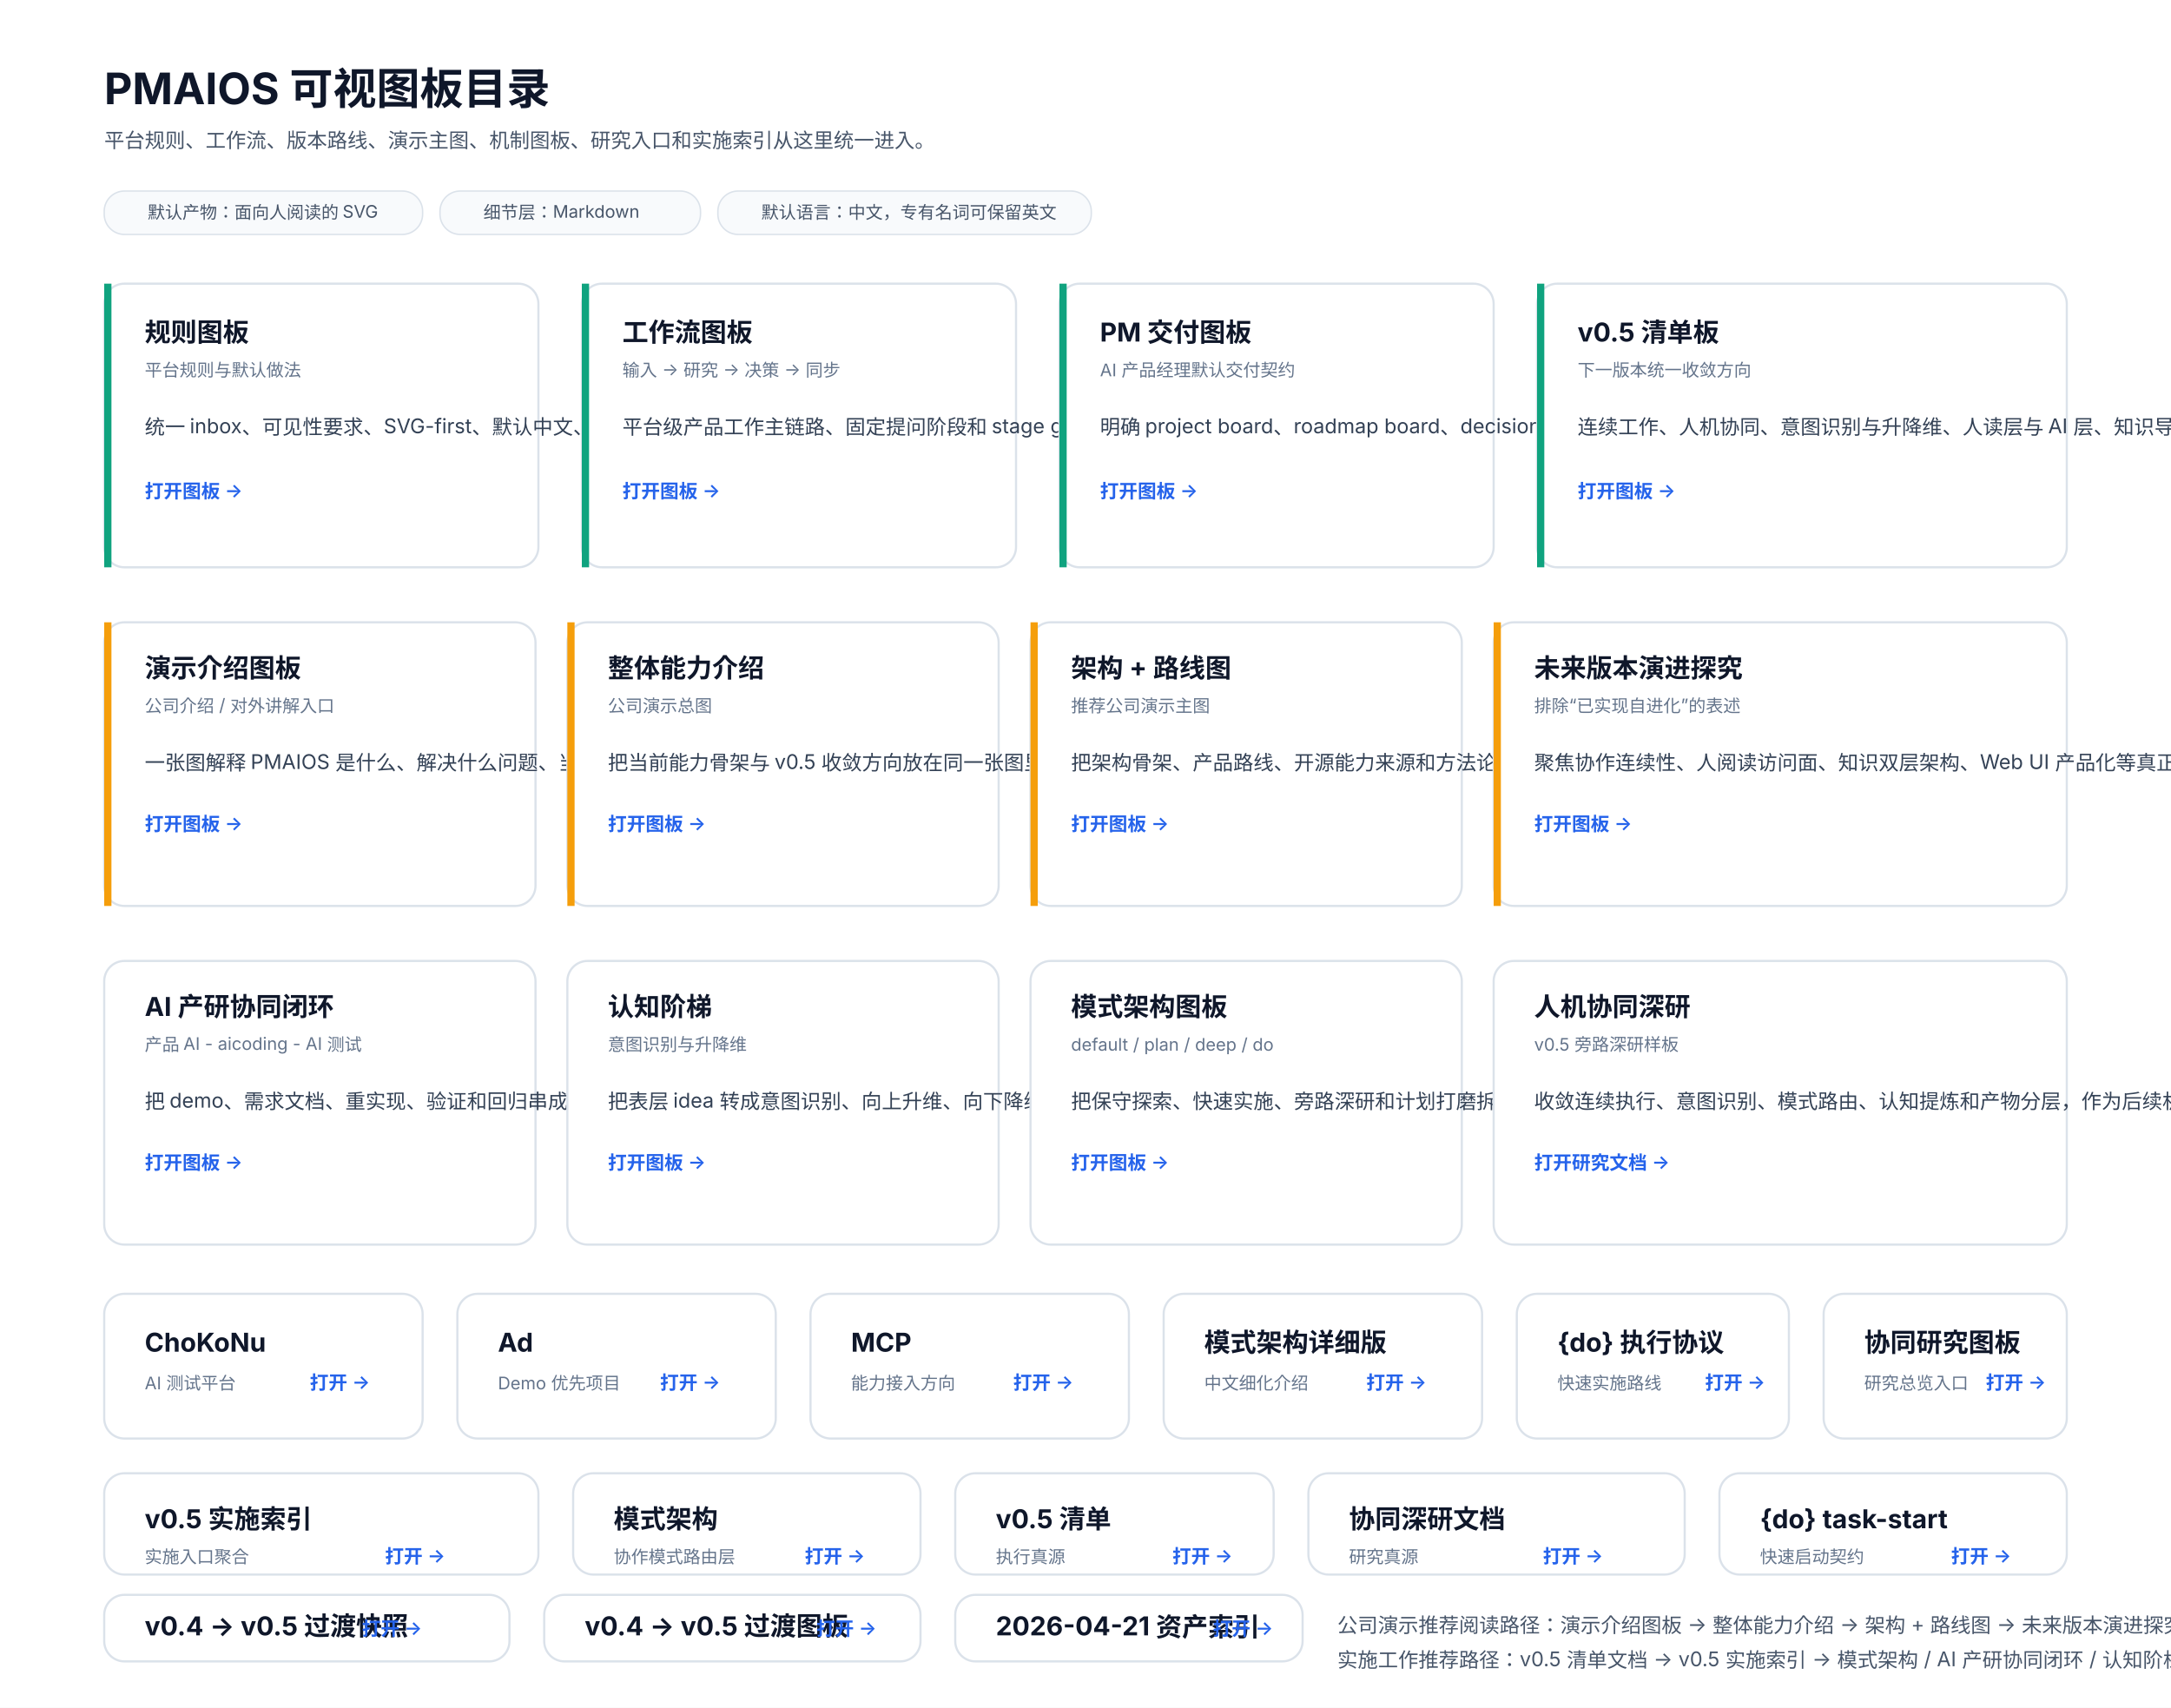
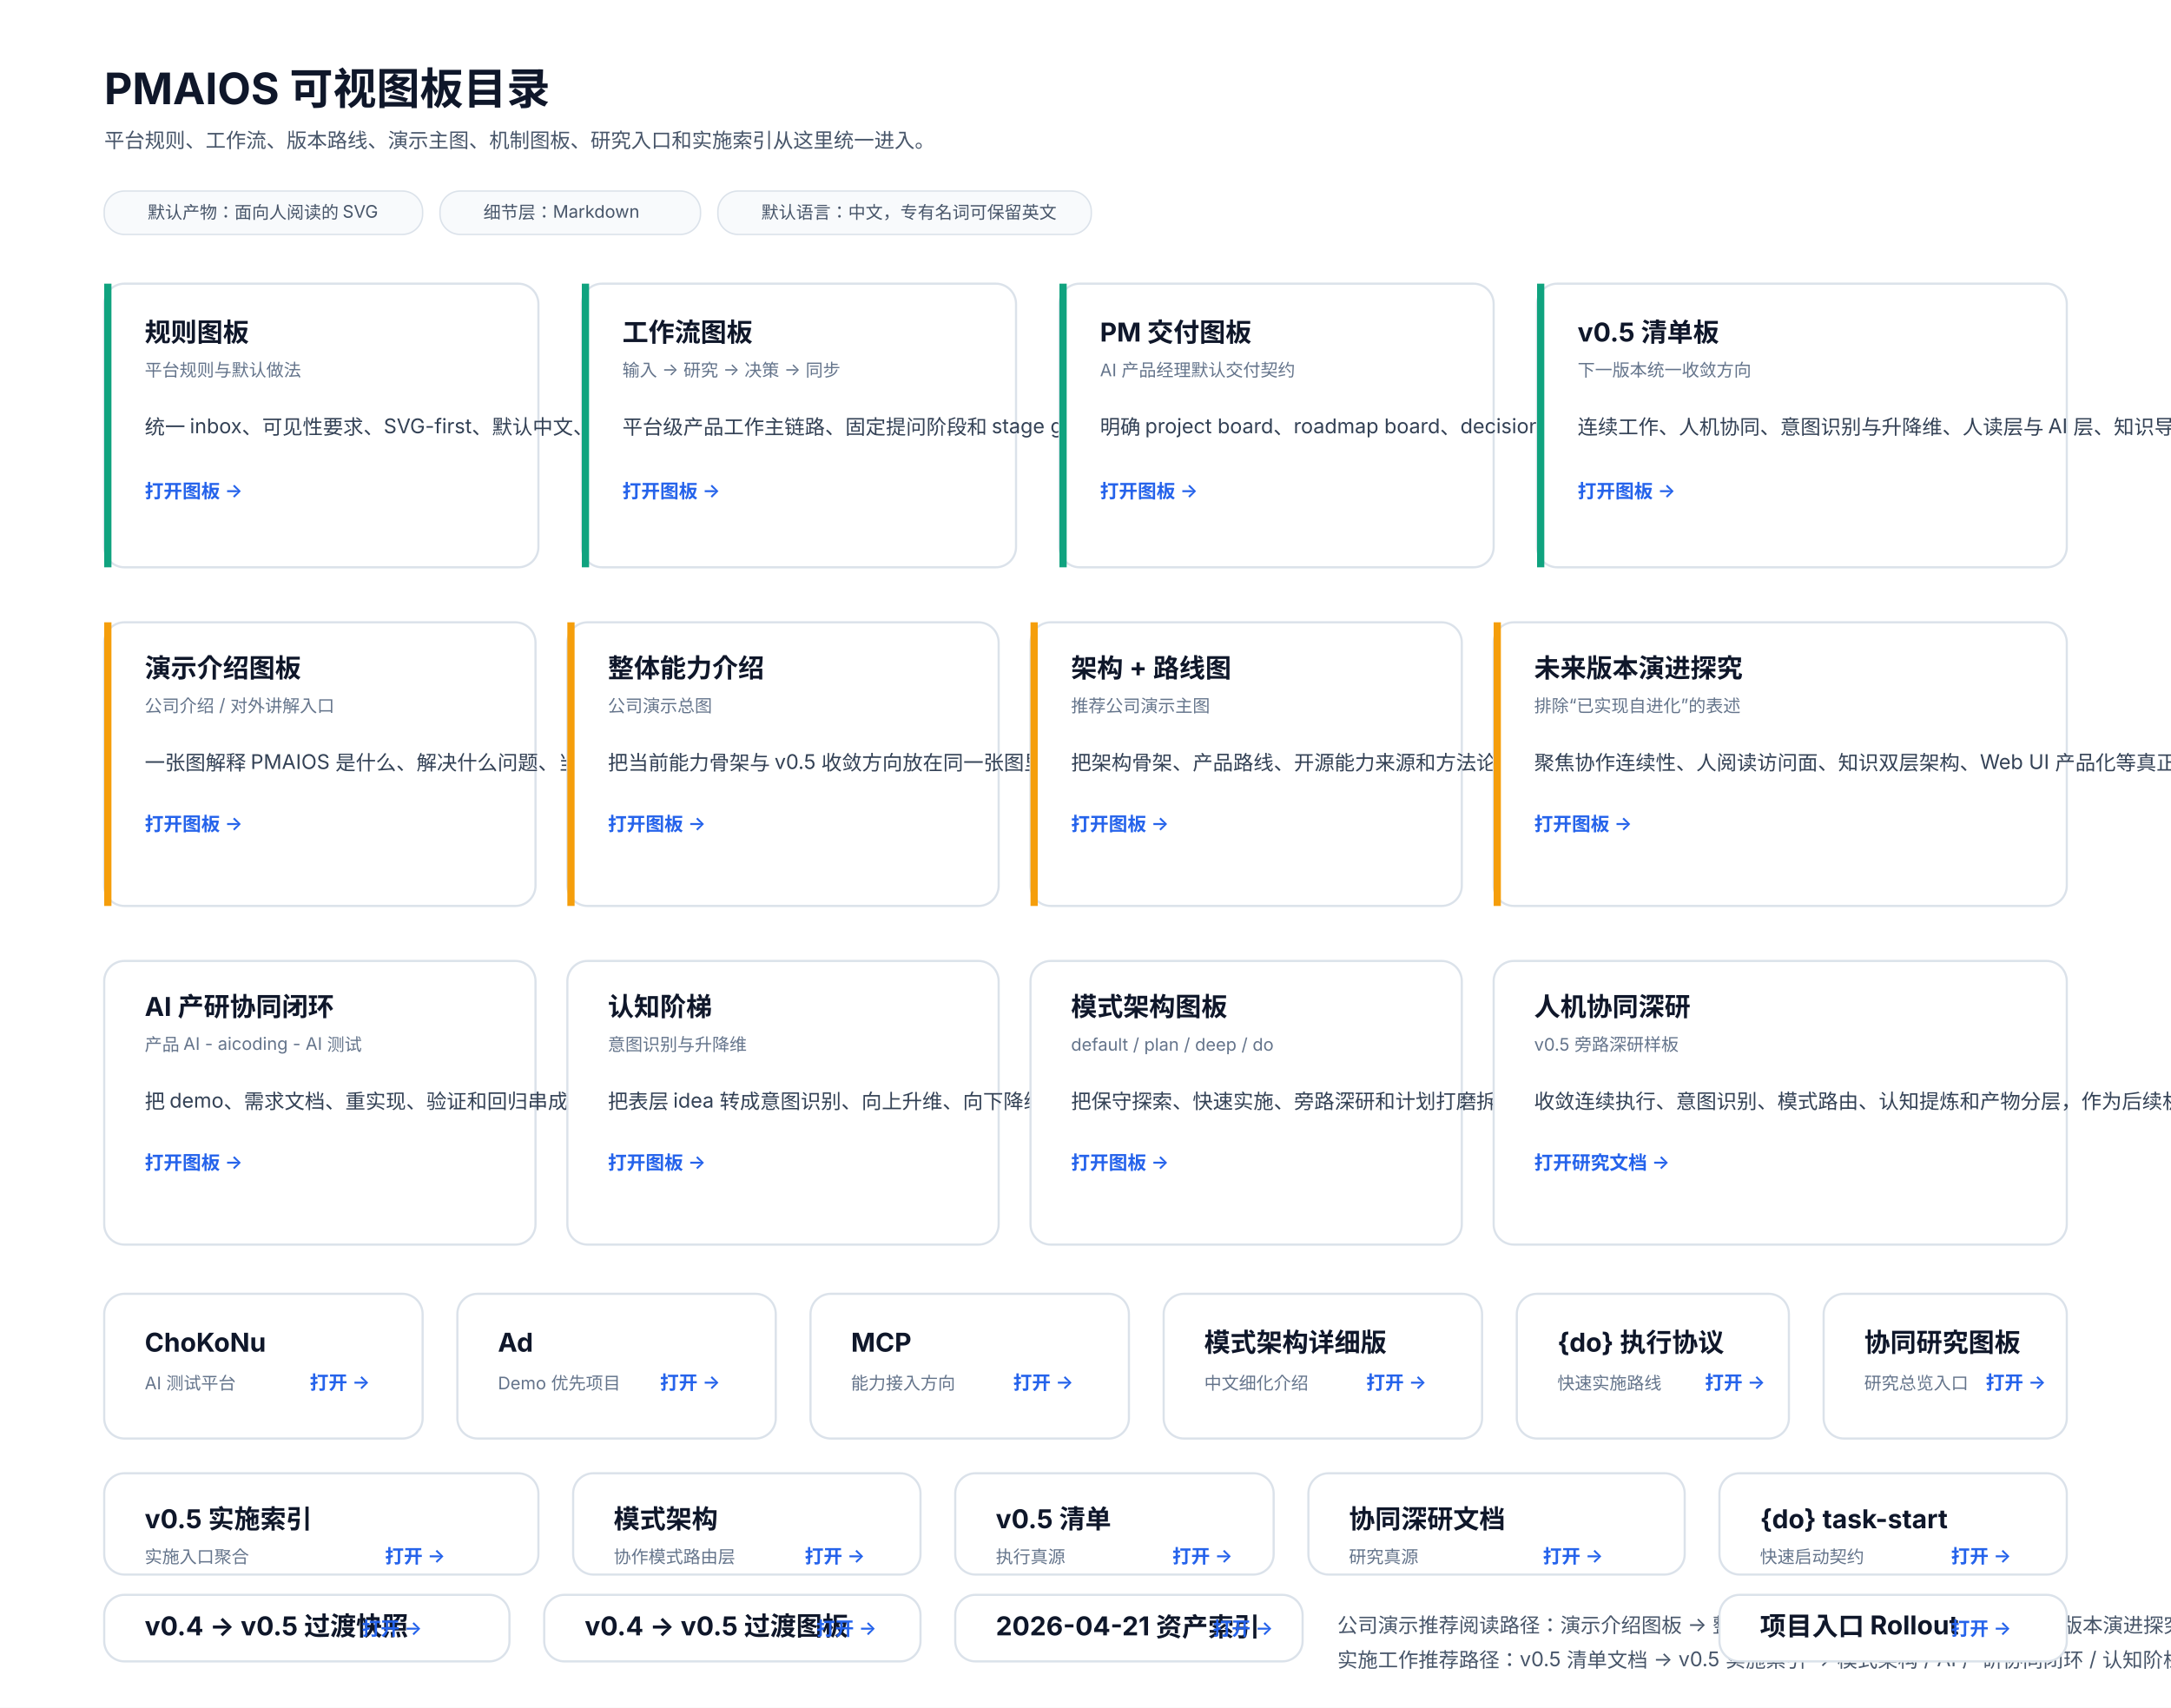
<svg xmlns="http://www.w3.org/2000/svg" viewBox="0 0 1500 1180" width="1500" height="1180">
  <style>
    text { font-family: -apple-system, BlinkMacSystemFont, 'Segoe UI', 'PingFang SC', 'Microsoft YaHei', sans-serif; }
    .title { fill: #0f172a; font-size: 30px; font-weight: 700; }
    .sub { fill: #475569; font-size: 14px; }
    .card { fill: #ffffff; stroke: #dbe2ea; stroke-width: 1.5; rx: 14; }
    .cardTitle { fill: #0f172a; font-size: 18px; font-weight: 700; }
    .cardMeta { fill: #64748b; font-size: 12px; }
    .cardBody { fill: #334155; font-size: 14px; }
    .chip { fill: #f8fafc; stroke: #dbe2ea; stroke-width: 1; rx: 14; }
    .chipText { fill: #475569; font-size: 12px; }
    .linkText { fill: #2563eb; font-size: 13px; font-weight: 600; }
  </style>
  <rect width="1500" height="1180" fill="#ffffff" />
  <text x="72" y="72" class="title">PMAIOS 可视图板目录</text>
  <text x="72" y="102" class="sub">平台规则、工作流、版本路线、演示主图、机制图板、研究入口和实施索引从这里统一进入。</text>
  <rect x="72" y="132" width="220" height="30" class="chip" />
  <text x="102" y="151" class="chipText">默认产物：面向人阅读的 SVG</text>
  <rect x="304" y="132" width="180" height="30" class="chip" />
  <text x="334" y="151" class="chipText">细节层：Markdown</text>
  <rect x="496" y="132" width="258" height="30" class="chip" />
  <text x="526" y="151" class="chipText">默认语言：中文，专有名词可保留英文</text>
  <a href="pmaios-rules.svg">
    <rect x="72" y="196" width="300" height="196" class="card" />
    <rect x="72" y="196" width="5" height="196" fill="#10a37f" />
    <text x="100" y="236" class="cardTitle">规则图板</text>
    <text x="100" y="260" class="cardMeta">平台规则与默认做法</text>
    <text x="100" y="300" class="cardBody">统一 inbox、可见性要求、SVG-first、默认中文、idea 先完善后实施等平台级规则。</text>
    <text x="100" y="344" class="linkText">打开图板 -&gt;</text>
  </a>
  <a href="pmaios-workflow.svg">
    <rect x="402" y="196" width="300" height="196" class="card" />
    <rect x="402" y="196" width="5" height="196" fill="#10a37f" />
    <text x="430" y="236" class="cardTitle">工作流图板</text>
    <text x="430" y="260" class="cardMeta">输入 -&gt; 研究 -&gt; 决策 -&gt; 同步</text>
    <text x="430" y="300" class="cardBody">平台级产品工作主链路、固定提问阶段和 stage gate，明确 chief 与项目 PM 的职责边界。</text>
    <text x="430" y="344" class="linkText">打开图板 -&gt;</text>
  </a>
  <a href="pmaios-pm-delivery.svg">
    <rect x="732" y="196" width="300" height="196" class="card" />
    <rect x="732" y="196" width="5" height="196" fill="#10a37f" />
    <text x="760" y="236" class="cardTitle">PM 交付图板</text>
    <text x="760" y="260" class="cardMeta">AI 产品经理默认交付契约</text>
    <text x="760" y="300" class="cardBody">明确 project board、roadmap board、decision board 等默认主产物，以及 Markdown 附录和例外处理。</text>
    <text x="760" y="344" class="linkText">打开图板 -&gt;</text>
  </a>
  <a href="pmaios-v0.5.svg">
    <rect x="1062" y="196" width="366" height="196" class="card" />
    <rect x="1062" y="196" width="5" height="196" fill="#10a37f" />
    <text x="1090" y="236" class="cardTitle">v0.5 清单板</text>
    <text x="1090" y="260" class="cardMeta">下一版本统一收敛方向</text>
    <text x="1090" y="300" class="cardBody">连续工作、人机协同、意图识别与升降维、人读层与 AI 层、知识导航、Hermes、Web UI 产品化。</text>
    <text x="1090" y="344" class="linkText">打开图板 -&gt;</text>
  </a>
  <a href="pmaios-demo-intro.svg">
    <rect x="72" y="430" width="298" height="196" class="card" />
    <rect x="72" y="430" width="5" height="196" fill="#f59e0b" />
    <text x="100" y="468" class="cardTitle">演示介绍图板</text>
    <text x="100" y="492" class="cardMeta">公司介绍 / 对外讲解入口</text>
    <text x="100" y="532" class="cardBody">一张图解释 PMAIOS 是什么、解决什么问题、当前做到哪里、下一步往哪里收敛。</text>
    <text x="100" y="574" class="linkText">打开图板 -&gt;</text>
  </a>
  <a href="pmaios-capability-overview.svg">
    <rect x="392" y="430" width="298" height="196" class="card" />
    <rect x="392" y="430" width="5" height="196" fill="#f59e0b" />
    <text x="420" y="468" class="cardTitle">整体能力介绍</text>
    <text x="420" y="492" class="cardMeta">公司演示总图</text>
    <text x="420" y="532" class="cardBody">把当前能力骨架与 v0.5 收敛方向放在同一张图里，适合先讲现在已有，再讲下一步价值。</text>
    <text x="420" y="574" class="linkText">打开图板 -&gt;</text>
  </a>
  <a href="pmaios-architecture-roadmap.svg">
    <rect x="712" y="430" width="298" height="196" class="card" />
    <rect x="712" y="430" width="5" height="196" fill="#f59e0b" />
    <text x="740" y="468" class="cardTitle">架构 + 路线图</text>
    <text x="740" y="492" class="cardMeta">推荐公司演示主图</text>
    <text x="740" y="532" class="cardBody">把架构骨架、产品路线、开源能力来源和方法论思想放在一张图里，适合向公司内部讲清主线。</text>
    <text x="740" y="574" class="linkText">打开图板 -&gt;</text>
  </a>
  <a href="pmaios-future-exploration.svg">
    <rect x="1032" y="430" width="396" height="196" class="card" />
    <rect x="1032" y="430" width="5" height="196" fill="#f59e0b" />
    <text x="1060" y="468" class="cardTitle">未来版本演进探究</text>
    <text x="1060" y="492" class="cardMeta">排除“已实现自进化”的表述</text>
    <text x="1060" y="532" class="cardBody">聚焦协作连续性、人阅读访问面、知识双层架构、Web UI 产品化等真正仍待深入的方向。</text>
    <text x="1060" y="574" class="linkText">打开图板 -&gt;</text>
  </a>
  <a href="ai-product-development-loop.svg">
    <rect x="72" y="664" width="298" height="196" class="card" />
    <text x="100" y="702" class="cardTitle">AI 产研协同闭环</text>
    <text x="100" y="726" class="cardMeta">产品 AI - aicoding - AI 测试</text>
    <text x="100" y="766" class="cardBody">把 demo、需求文档、重实现、验证和回归串成标准闭环，而不是零散交接。</text>
    <text x="100" y="808" class="linkText">打开图板 -&gt;</text>
  </a>
  <a href="cognition-ladder.svg">
    <rect x="392" y="664" width="298" height="196" class="card" />
    <text x="420" y="702" class="cardTitle">认知阶梯</text>
    <text x="420" y="726" class="cardMeta">意图识别与升降维</text>
    <text x="420" y="766" class="cardBody">把表层 idea 转成意图识别、向上升维、向下降维、向外关联和向深研究。</text>
    <text x="420" y="808" class="linkText">打开图板 -&gt;</text>
  </a>
  <a href="mode-architecture.svg">
    <rect x="712" y="664" width="298" height="196" class="card" />
    <text x="740" y="702" class="cardTitle">模式架构图板</text>
    <text x="740" y="726" class="cardMeta">default / plan / deep / do</text>
    <text x="740" y="766" class="cardBody">把保守探索、快速实施、旁路深研和计划打磨拆成显式模式，避免一套行为覆盖所有场景。</text>
    <text x="740" y="808" class="linkText">打开图板 -&gt;</text>
  </a>
  <a href="../docs/research/human-machine-collaboration-research.md">
    <rect x="1032" y="664" width="396" height="196" class="card" />
    <text x="1060" y="702" class="cardTitle">人机协同深研</text>
    <text x="1060" y="726" class="cardMeta">v0.5 旁路深研样板</text>
    <text x="1060" y="766" class="cardBody">收敛连续执行、意图识别、模式路由、认知提炼和产物分层，作为后续机制化落地的研究入口。</text>
    <text x="1060" y="808" class="linkText">打开研究文档 -&gt;</text>
  </a>
  <a href="../subprojects/chokonu/project-board.svg">
    <rect x="72" y="894" width="220" height="100" class="card" />
    <text x="100" y="934" class="cardTitle">ChoKoNu</text>
    <text x="100" y="960" class="cardMeta">AI 测试平台</text>
    <text x="214" y="960" class="linkText">打开 -&gt;</text>
  </a>
  <a href="../subprojects/ad/project-board.svg">
    <rect x="316" y="894" width="220" height="100" class="card" />
    <text x="344" y="934" class="cardTitle">Ad</text>
    <text x="344" y="960" class="cardMeta">Demo 优先项目</text>
    <text x="456" y="960" class="linkText">打开 -&gt;</text>
  </a>
  <a href="../subprojects/mcp/project-board.svg">
    <rect x="560" y="894" width="220" height="100" class="card" />
    <text x="588" y="934" class="cardTitle">MCP</text>
    <text x="588" y="960" class="cardMeta">能力接入方向</text>
    <text x="700" y="960" class="linkText">打开 -&gt;</text>
  </a>
  <a href="mode-architecture-detailed.svg">
    <rect x="804" y="894" width="220" height="100" class="card" />
    <text x="832" y="934" class="cardTitle">模式架构详细版</text>
    <text x="832" y="960" class="cardMeta">中文细化介绍</text>
    <text x="944" y="960" class="linkText">打开 -&gt;</text>
  </a>
  <a href="../docs/operations/do-mode-execution-protocol.md">
    <rect x="1048" y="894" width="188" height="100" class="card" />
    <text x="1076" y="934" class="cardTitle">{do} 执行协议</text>
    <text x="1076" y="960" class="cardMeta">快速实施路线</text>
    <text x="1178" y="960" class="linkText">打开 -&gt;</text>
  </a>
  <a href="human-machine-collaboration-research.svg">
    <rect x="1260" y="894" width="168" height="100" class="card" />
    <text x="1288" y="934" class="cardTitle">协同研究图板</text>
    <text x="1288" y="960" class="cardMeta">研究总览入口</text>
    <text x="1372" y="960" class="linkText">打开 -&gt;</text>
  </a>
  <a href="../docs/operations/v0.5-implementation-index.md">
    <rect x="72" y="1018" width="300" height="70" class="card" />
    <text x="100" y="1056" class="cardTitle">v0.5 实施索引</text>
    <text x="100" y="1080" class="cardMeta">实施入口聚合</text>
    <text x="266" y="1080" class="linkText">打开 -&gt;</text>
  </a>
  <a href="../docs/architecture/mode-architecture.md">
    <rect x="396" y="1018" width="240" height="70" class="card" />
    <text x="424" y="1056" class="cardTitle">模式架构</text>
    <text x="424" y="1080" class="cardMeta">协作模式路由层</text>
    <text x="556" y="1080" class="linkText">打开 -&gt;</text>
  </a>
  <a href="../docs/operations/pmaios-v0.5-checklist.md">
    <rect x="660" y="1018" width="220" height="70" class="card" />
    <text x="688" y="1056" class="cardTitle">v0.5 清单</text>
    <text x="688" y="1080" class="cardMeta">执行真源</text>
    <text x="810" y="1080" class="linkText">打开 -&gt;</text>
  </a>
  <a href="../docs/research/human-machine-collaboration-research.md">
    <rect x="904" y="1018" width="260" height="70" class="card" />
    <text x="932" y="1056" class="cardTitle">协同深研文档</text>
    <text x="932" y="1080" class="cardMeta">研究真源</text>
    <text x="1066" y="1080" class="linkText">打开 -&gt;</text>
  </a>
  <a href="../docs/operations/do-mode-task-start-contract.md">
    <rect x="1188" y="1018" width="240" height="70" class="card" />
    <text x="1216" y="1056" class="cardTitle">{do} task-start</text>
    <text x="1216" y="1080" class="cardMeta">快速启动契约</text>
    <text x="1348" y="1080" class="linkText">打开 -&gt;</text>
  </a>
  <a href="../docs/operations/v0.4-v0.5-transition-2026-04-21.md">
    <rect x="72" y="1102" width="280" height="46" class="card" />
    <text x="100" y="1130" class="cardTitle">v0.4 -&gt; v0.5 过渡快照</text>
    <text x="250" y="1130" class="linkText">打开 -&gt;</text>
  </a>
  <a href="v0.4-v0.5-transition.svg">
    <rect x="376" y="1102" width="260" height="46" class="card" />
    <text x="404" y="1130" class="cardTitle">v0.4 -&gt; v0.5 过渡图板</text>
    <text x="564" y="1130" class="linkText">打开 -&gt;</text>
  </a>
  <a href="../docs/operations/iteration-assets-2026-04-21.md">
    <rect x="660" y="1102" width="240" height="46" class="card" />
    <text x="688" y="1130" class="cardTitle">2026-04-21 资产索引</text>
    <text x="838" y="1130" class="linkText">打开 -&gt;</text>
  </a>
  <text x="924" y="1128" class="sub">公司演示推荐阅读路径：演示介绍图板 -&gt; 整体能力介绍 -&gt; 架构 + 路线图 -&gt; 未来版本演进探究 -&gt; v0.5 清单板。</text>
  <text x="924" y="1152" class="sub">实施工作推荐路径：v0.5 清单文档 -&gt; v0.5 实施索引 -&gt; 模式架构 / AI 产研协同闭环 / 认知阶梯 / 人机协同深研。</text>
+   <a href="project-entry-rollout-status.svg">
+     <rect x="1188" y="1102" width="240" height="46" class="card" />
+     <text x="1216" y="1130" class="cardTitle">项目入口 Rollout</text>
+     <text x="1348" y="1130" class="linkText">打开 -&gt;</text>
+   </a>
</svg>
